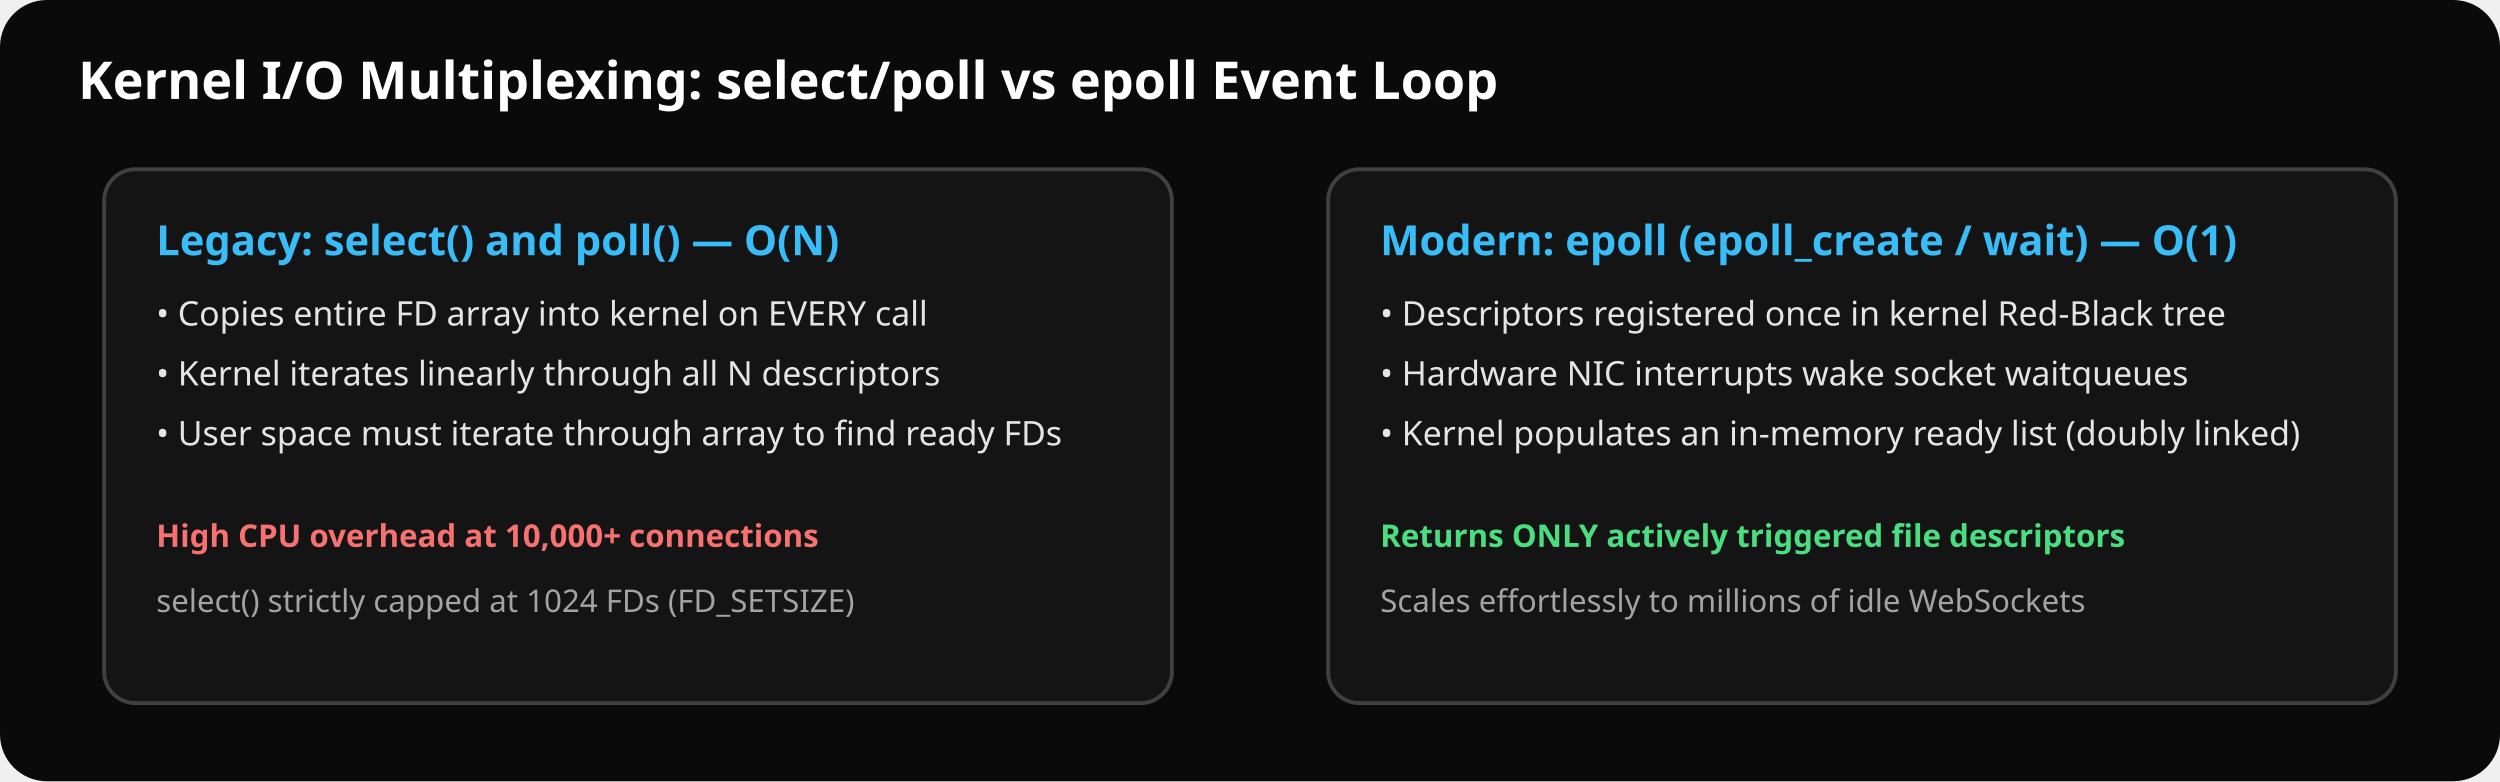
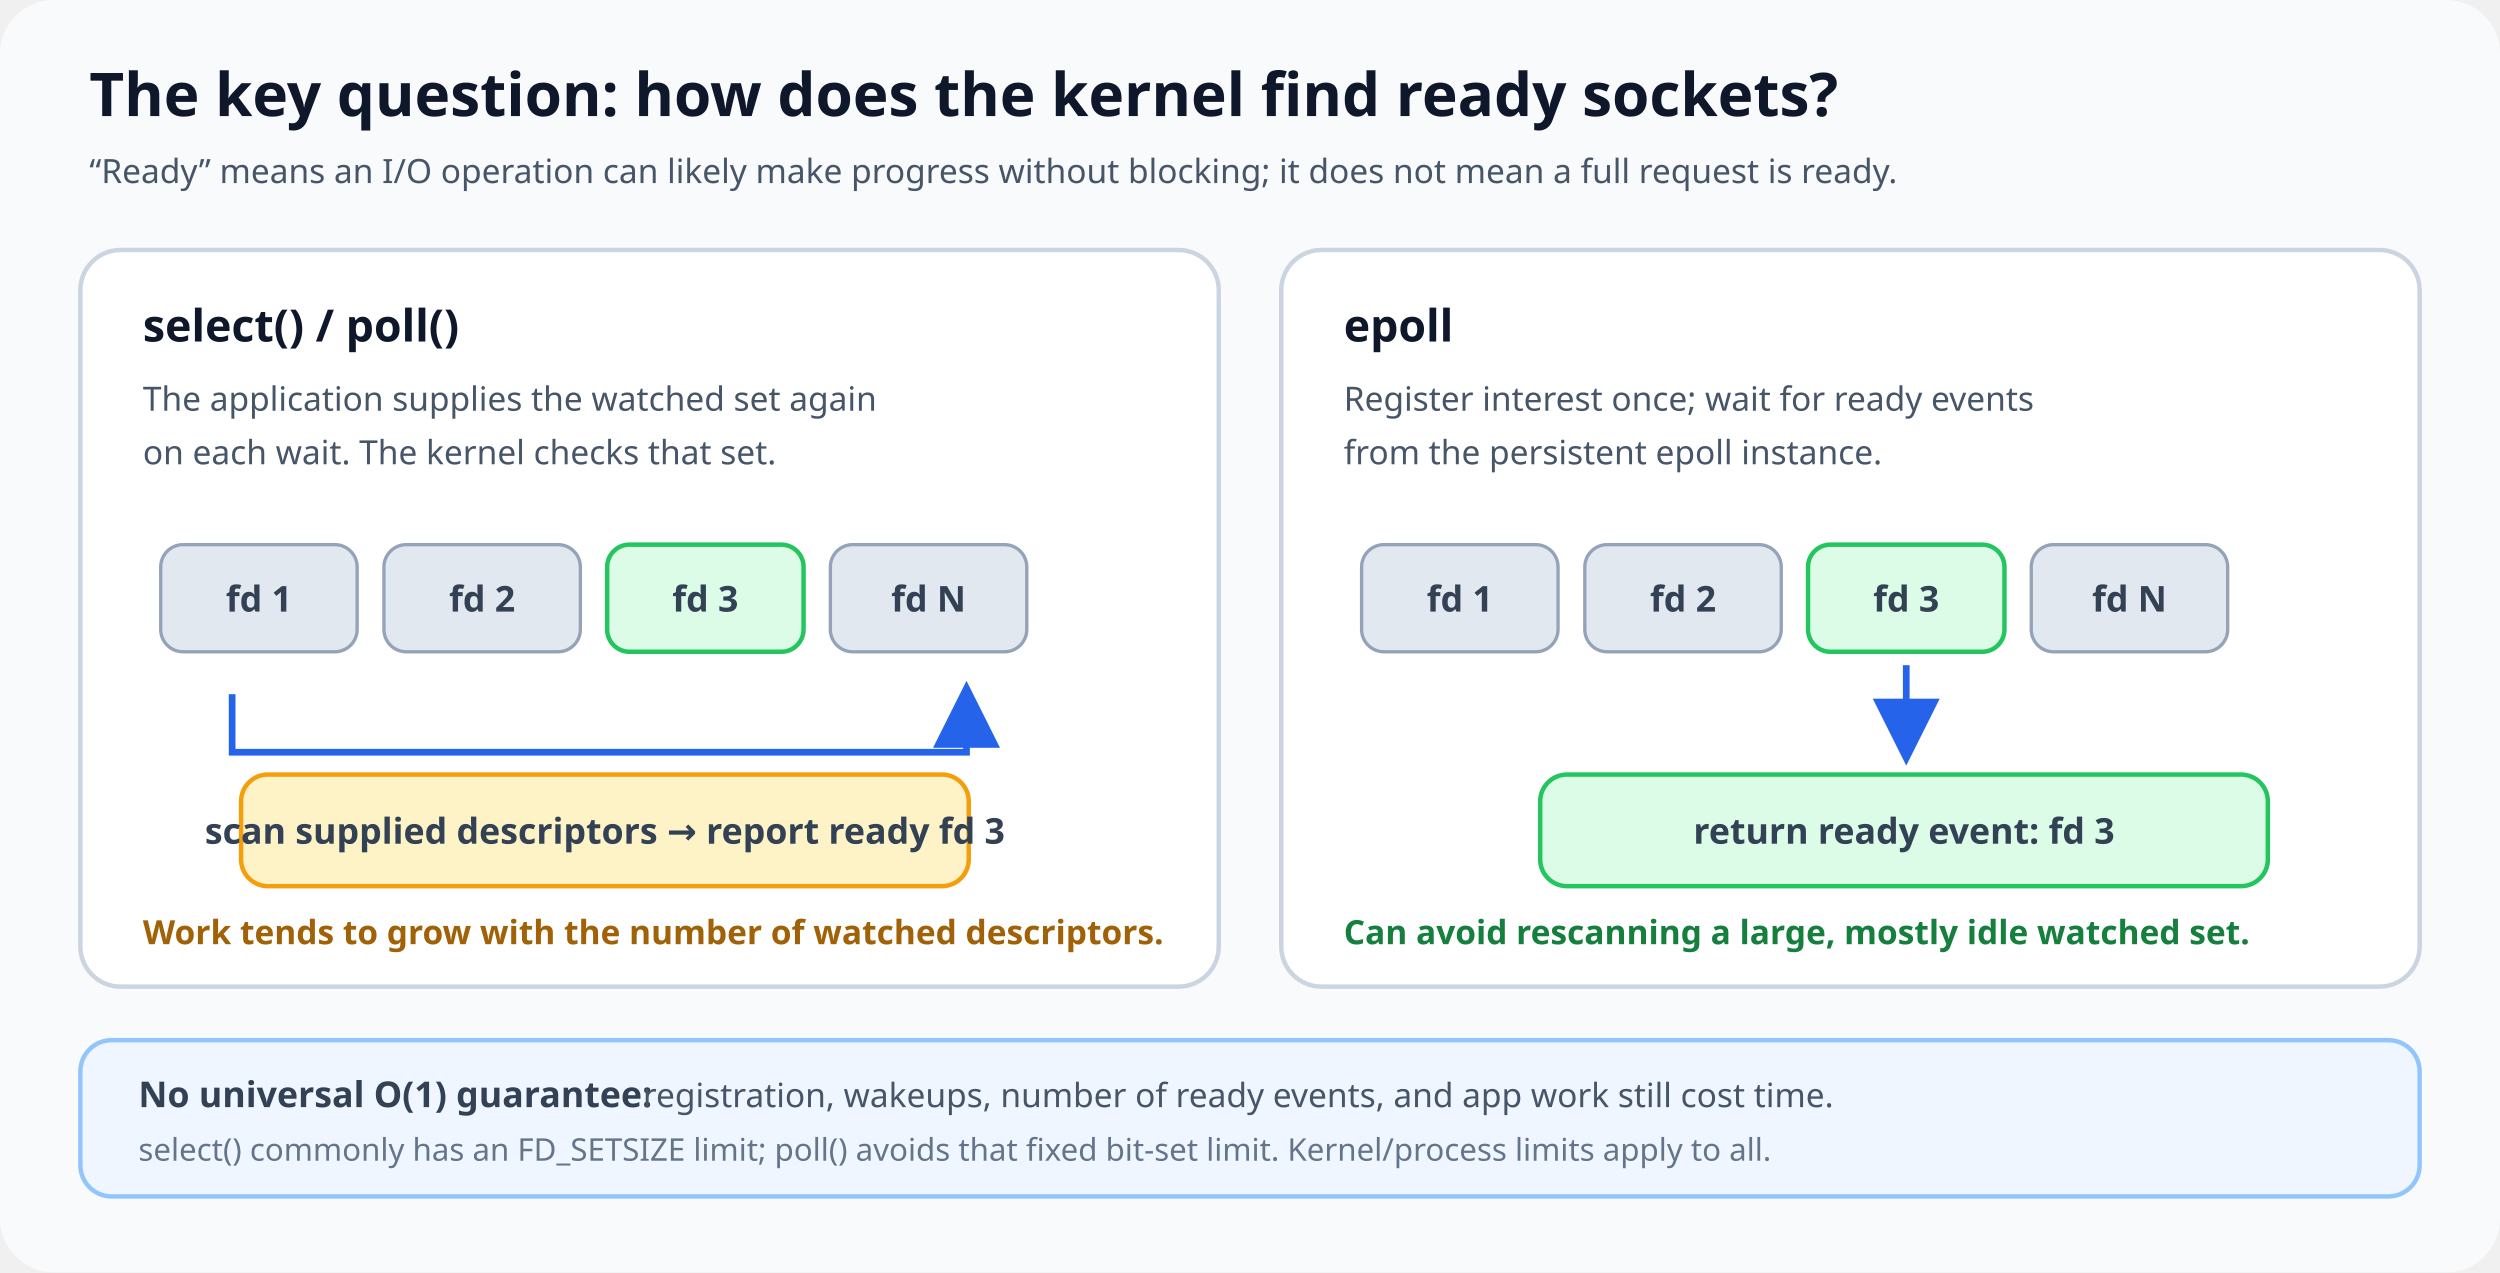
- <svg xmlns="http://www.w3.org/2000/svg" viewBox="0 0 960 300" role="img" aria-labelledby="epoll-title epoll-desc">
+ <svg xmlns="http://www.w3.org/2000/svg" viewBox="0 0 1120 570" role="img" aria-labelledby="epoll-title epoll-desc">
  <defs>
-     <marker id="arrow" markerWidth="8" markerHeight="8" refX="7" refY="4" orient="auto">
-       <path d="M0 0L8 4L0 8Z" fill="#38bdf8" />
+     <marker id="epoll-arrow" markerWidth="10" markerHeight="10" refX="8" refY="5" orient="auto">
+       <path d="M0 0L10 5L0 10Z" fill="#2563eb" />
    </marker>
    <style>
-       .bg{fill:#0a0a0a}.card{fill:#141414;stroke:#404040;stroke-width:1.5}.title{fill:#fff;font:700 20px system-ui,sans-serif}.header{fill:#38bdf8;font:700 16px system-ui,sans-serif}.txt{fill:#e5e5e5;font:500 13px system-ui,sans-serif}.sub{fill:#a3a3a3;font:12px system-ui,sans-serif}.tag-red{fill:#f87171;font:600 12px system-ui,sans-serif}.tag-green{fill:#4ade80;font:600 12px system-ui,sans-serif}
+       .bg{fill:#f8fafc}.panel{fill:#fff;stroke:#cbd5e1;stroke-width:2}.title{fill:#0f172a;font:700 27px system-ui,sans-serif}.heading{fill:#0f172a;font:700 20px system-ui,sans-serif}.label{fill:#334155;font:600 16px system-ui,sans-serif}.body{fill:#475569;font:15px system-ui,sans-serif}.small{fill:#64748b;font:14px system-ui,sans-serif}.scan{fill:#fef3c7;stroke:#f59e0b;stroke-width:2}.ready{fill:#dcfce7;stroke:#22c55e;stroke-width:2}.idle{fill:#e2e8f0;stroke:#94a3b8;stroke-width:1.5}.arrow{fill:none;stroke:#2563eb;stroke-width:3;marker-end:url(#epoll-arrow)}.green{fill:#15803d;font:700 15px system-ui,sans-serif}.amber{fill:#a16207;font:700 15px system-ui,sans-serif}
    </style>
  </defs>
-   <rect class="bg" width="960" height="300" rx="18" />
-   <text class="title" x="30" y="38">Kernel I/O Multiplexing: select/poll vs epoll Event Loop</text>
-   <rect class="card" x="40" y="65" width="410" height="205" rx="12" />
-   <text class="header" x="60" y="98">Legacy: select() and poll() — O(N)</text>
-   <text class="txt" x="60" y="125">• Copies entire FD array into kernel on EVERY call</text>
-   <text class="txt" x="60" y="148">• Kernel iterates linearly through all N descriptors</text>
-   <text class="txt" x="60" y="171">• User space must iterate through array to find ready FDs</text>
-   <text class="tag-red" x="60" y="210">High CPU overhead at 10,000+ connections</text>
-   <text class="sub" x="60" y="235">select() strictly capped at 1024 FDs (FD_SETSIZE)</text>
-   <rect class="card" x="510" y="65" width="410" height="205" rx="12" />
-   <text class="header" x="530" y="98">Modern: epoll (epoll_create / wait) — O(1)</text>
-   <text class="txt" x="530" y="125">• Descriptors registered once in kernel Red-Black tree</text>
-   <text class="txt" x="530" y="148">• Hardware NIC interrupts wake socket waitqueues</text>
-   <text class="txt" x="530" y="171">• Kernel populates an in-memory ready list (doubly linked)</text>
-   <text class="tag-green" x="530" y="210">Returns ONLY actively triggered file descriptors</text>
-   <text class="sub" x="530" y="235">Scales effortlessly to millions of idle WebSockets</text>
+   <rect class="bg" width="1120" height="570" rx="24" />
+   <text class="title" x="40" y="52">The key question: how does the kernel find ready sockets?</text>
+   <text class="body" x="40" y="82">“Ready” means an I/O operation can likely make progress without blocking; it does not mean a full request is ready.</text>
+   <rect class="panel" x="36" y="112" width="510" height="330" rx="18" />
+   <text class="heading" x="64" y="153">select() / poll()</text>
+   <text class="body" x="64" y="184">The application supplies the watched set again</text>
+   <text class="body" x="64" y="208">on each wait. The kernel checks that set.</text>
+   <rect class="idle" x="72" y="244" width="88" height="48" rx="10" />
+   <text class="label" x="116" y="274" text-anchor="middle">fd 1</text>
+   <rect class="idle" x="172" y="244" width="88" height="48" rx="10" />
+   <text class="label" x="216" y="274" text-anchor="middle">fd 2</text>
+   <rect class="ready" x="272" y="244" width="88" height="48" rx="10" />
+   <text class="label" x="316" y="274" text-anchor="middle">fd 3</text>
+   <rect class="idle" x="372" y="244" width="88" height="48" rx="10" />
+   <text class="label" x="416" y="274" text-anchor="middle">fd N</text>
+   <path class="arrow" d="M104 311V337H433V311" />
+   <rect class="scan" x="108" y="347" width="326" height="50" rx="12" />
+   <text class="label" x="271" y="378" text-anchor="middle">scan supplied descriptors → report ready fd 3</text>
+   <text class="amber" x="64" y="423">Work tends to grow with the number of watched descriptors.</text>
+   <rect class="panel" x="574" y="112" width="510" height="330" rx="18" />
+   <text class="heading" x="602" y="153">epoll</text>
+   <text class="body" x="602" y="184">Register interest once; wait for ready events</text>
+   <text class="body" x="602" y="208">from the persistent epoll instance.</text>
+   <rect class="idle" x="610" y="244" width="88" height="48" rx="10" />
+   <text class="label" x="654" y="274" text-anchor="middle">fd 1</text>
+   <rect class="idle" x="710" y="244" width="88" height="48" rx="10" />
+   <text class="label" x="754" y="274" text-anchor="middle">fd 2</text>
+   <rect class="ready" x="810" y="244" width="88" height="48" rx="10" />
+   <text class="label" x="854" y="274" text-anchor="middle">fd 3</text>
+   <rect class="idle" x="910" y="244" width="88" height="48" rx="10" />
+   <text class="label" x="954" y="274" text-anchor="middle">fd N</text>
+   <path class="arrow" d="M854 298V337" />
+   <rect class="ready" x="690" y="347" width="326" height="50" rx="12" />
+   <text class="label" x="853" y="378" text-anchor="middle">return ready event: fd 3</text>
+   <text class="green" x="602" y="423">Can avoid rescanning a large, mostly idle watched set.</text>
+   <rect x="36" y="466" width="1048" height="70" rx="14" fill="#eff6ff" stroke="#93c5fd" stroke-width="2" />
+   <text class="label" x="62" y="496">No universal O(1) guarantee:</text>
+   <text class="body" x="288" y="496">registration, wakeups, number of ready events, and app work still cost time.</text>
+   <text class="small" x="62" y="520">select() commonly has an FD_SETSIZE limit; poll() avoids that fixed bit-set limit. Kernel/process limits apply to all.</text>
</svg>
